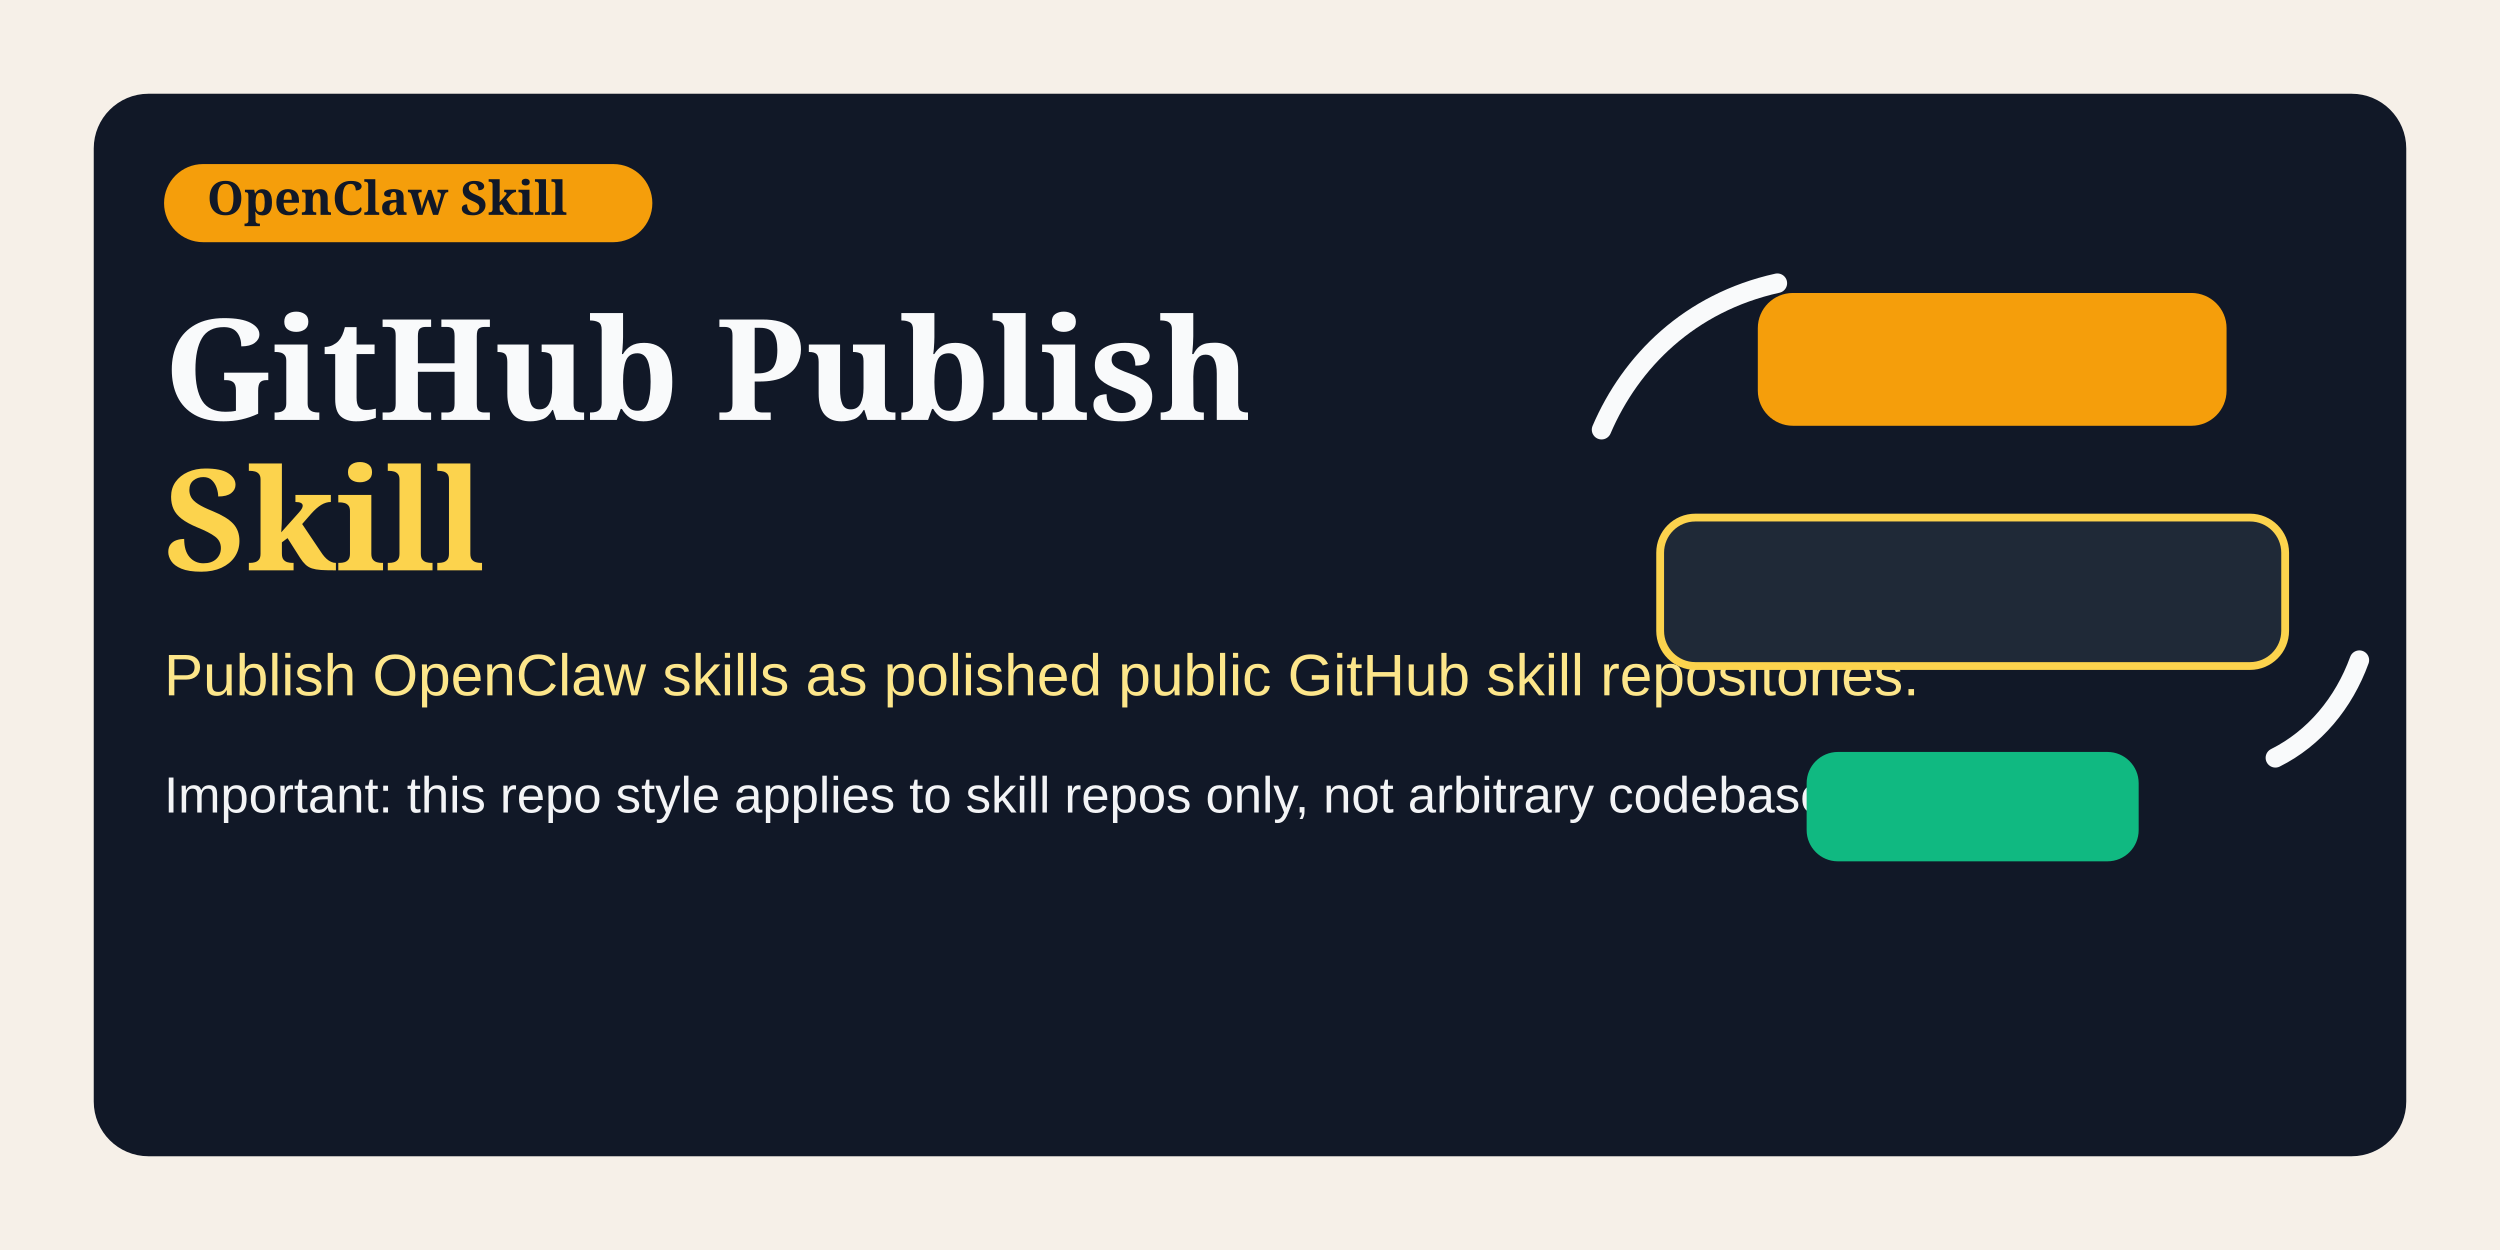
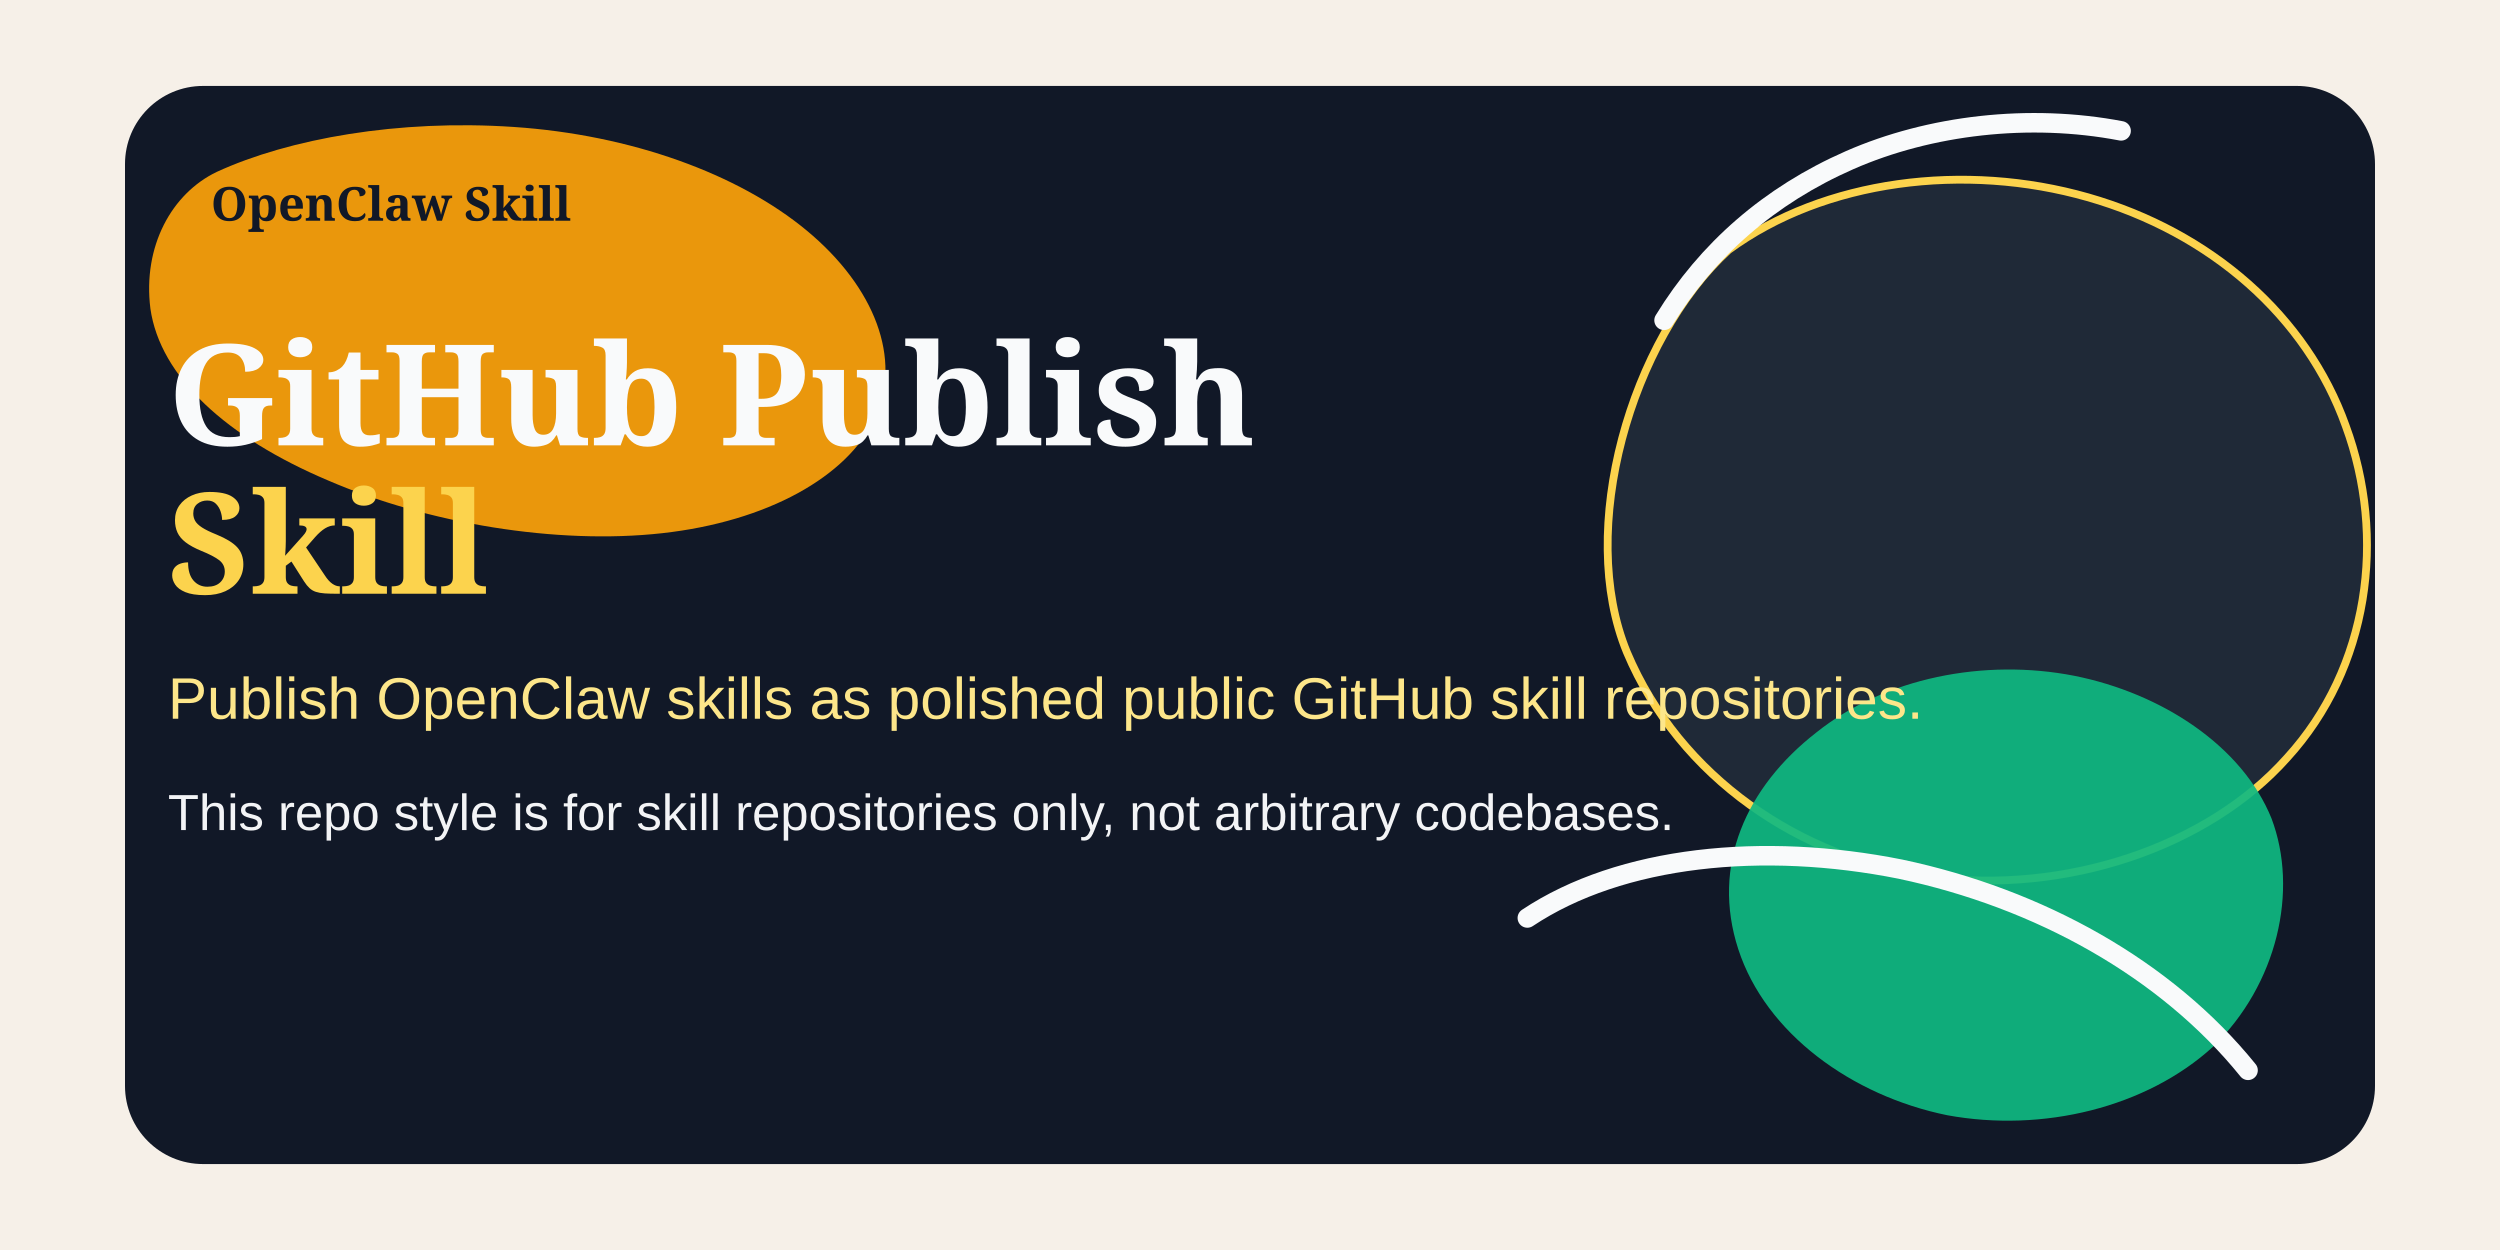
<svg xmlns="http://www.w3.org/2000/svg" width="1280" height="640" viewBox="0 0 1280 640" fill="none">
  <rect width="1280" height="640" fill="#F6F0E8" />
-   <rect x="48" y="48" width="1184" height="544" rx="28" fill="#111827" />
-   <rect x="84" y="84" width="250" height="40" rx="20" fill="#F59E0B" />
-   <text x="106" y="110" fill="#111827" font-family="Georgia, serif" font-size="24" font-weight="700">OpenClaw Skill</text>
-   <text x="84" y="215" fill="#F9FAFB" font-family="Georgia, serif" font-size="72" font-weight="700">GitHub Publish</text>
-   <text x="84" y="292" fill="#FCD34D" font-family="Georgia, serif" font-size="72" font-weight="700">Skill</text>
-   <text x="84" y="356" fill="#FDE68A" font-family="Arial, sans-serif" font-size="30">Publish OpenClaw skills as polished public GitHub skill repositories.</text>
-   <text x="84" y="416" fill="#F3F4F6" font-family="Arial, sans-serif" font-size="26">Important: this repo style applies to skill repos only, not arbitrary codebases.</text>
-   <rect x="900" y="150" width="240" height="68" rx="18" fill="#F59E0B" />
-   <rect x="850" y="265" width="320" height="76" rx="18" fill="#1F2937" stroke="#FCD34D" stroke-width="4" />
-   <rect x="925" y="385" width="170" height="56" rx="16" fill="#10B981" />
-   <path d="M820 220C835 185 865 155 910 145" stroke="#F9FAFB" stroke-width="10" stroke-linecap="round" />
-   <path d="M1165 388C1185 378 1200 360 1208 338" stroke="#F9FAFB" stroke-width="10" stroke-linecap="round" />
+   <path d="M64 84C64 61.9 81.9 44 104 44H1176C1198.1 44 1216 61.9 1216 84V556C1216 578.1 1198.1 596 1176 596H104C81.9 596 64 578.1 64 556V84Z" fill="#111827" />
+   <path d="M111 88C148 71 204 61 263 65C323 69 378 89 413 118C448 147 462 184 448 214C434 244 393 267 339 273C285 279 219 268 168 246C116 224 82 193 77 158C73 126 88 99 111 88Z" fill="#F59E0B" fill-opacity="0.95" />
+   <path d="M885 128C934 92 1006 83 1069 101C1132 119 1181 162 1201 218C1222 275 1213 342 1171 388C1130 434 1057 458 989 449C922 440 860 398 833 334C807 271 835 174 885 128Z" fill="#1F2937" stroke="#FCD34D" stroke-width="4" />
+   <path d="M930 375C965 347 1016 337 1062 346C1107 355 1148 382 1163 419C1177 456 1166 504 1133 536C1099 567 1046 580 997 571C948 561 904 529 890 486C876 443 894 403 930 375Z" fill="#10B981" fill-opacity="0.92" />
+   <path d="M782 470C830 438 903 431 973 445C1044 460 1109 496 1151 548" stroke="#F9FAFB" stroke-width="10" stroke-linecap="round" />
+   <path d="M852 164C874 128 906 100 947 82C988 64 1039 58 1086 67" stroke="#F9FAFB" stroke-width="10" stroke-linecap="round" />
+   <text x="108" y="113" fill="#111827" font-family="Georgia, serif" font-size="24" font-weight="700">OpenClaw Skill</text>
+   <text x="86" y="228" fill="#F9FAFB" font-family="Georgia, serif" font-size="72" font-weight="700">GitHub Publish</text>
+   <text x="86" y="304" fill="#FCD34D" font-family="Georgia, serif" font-size="72" font-weight="700">Skill</text>
+   <text x="86" y="368" fill="#FDE68A" font-family="Arial, sans-serif" font-size="30">Publish OpenClaw skills as polished public GitHub skill repositories.</text>
+   <text x="86" y="425" fill="#F3F4F6" font-family="Arial, sans-serif" font-size="26">This repo style is for skill repositories only, not arbitrary codebases.</text>
</svg>
